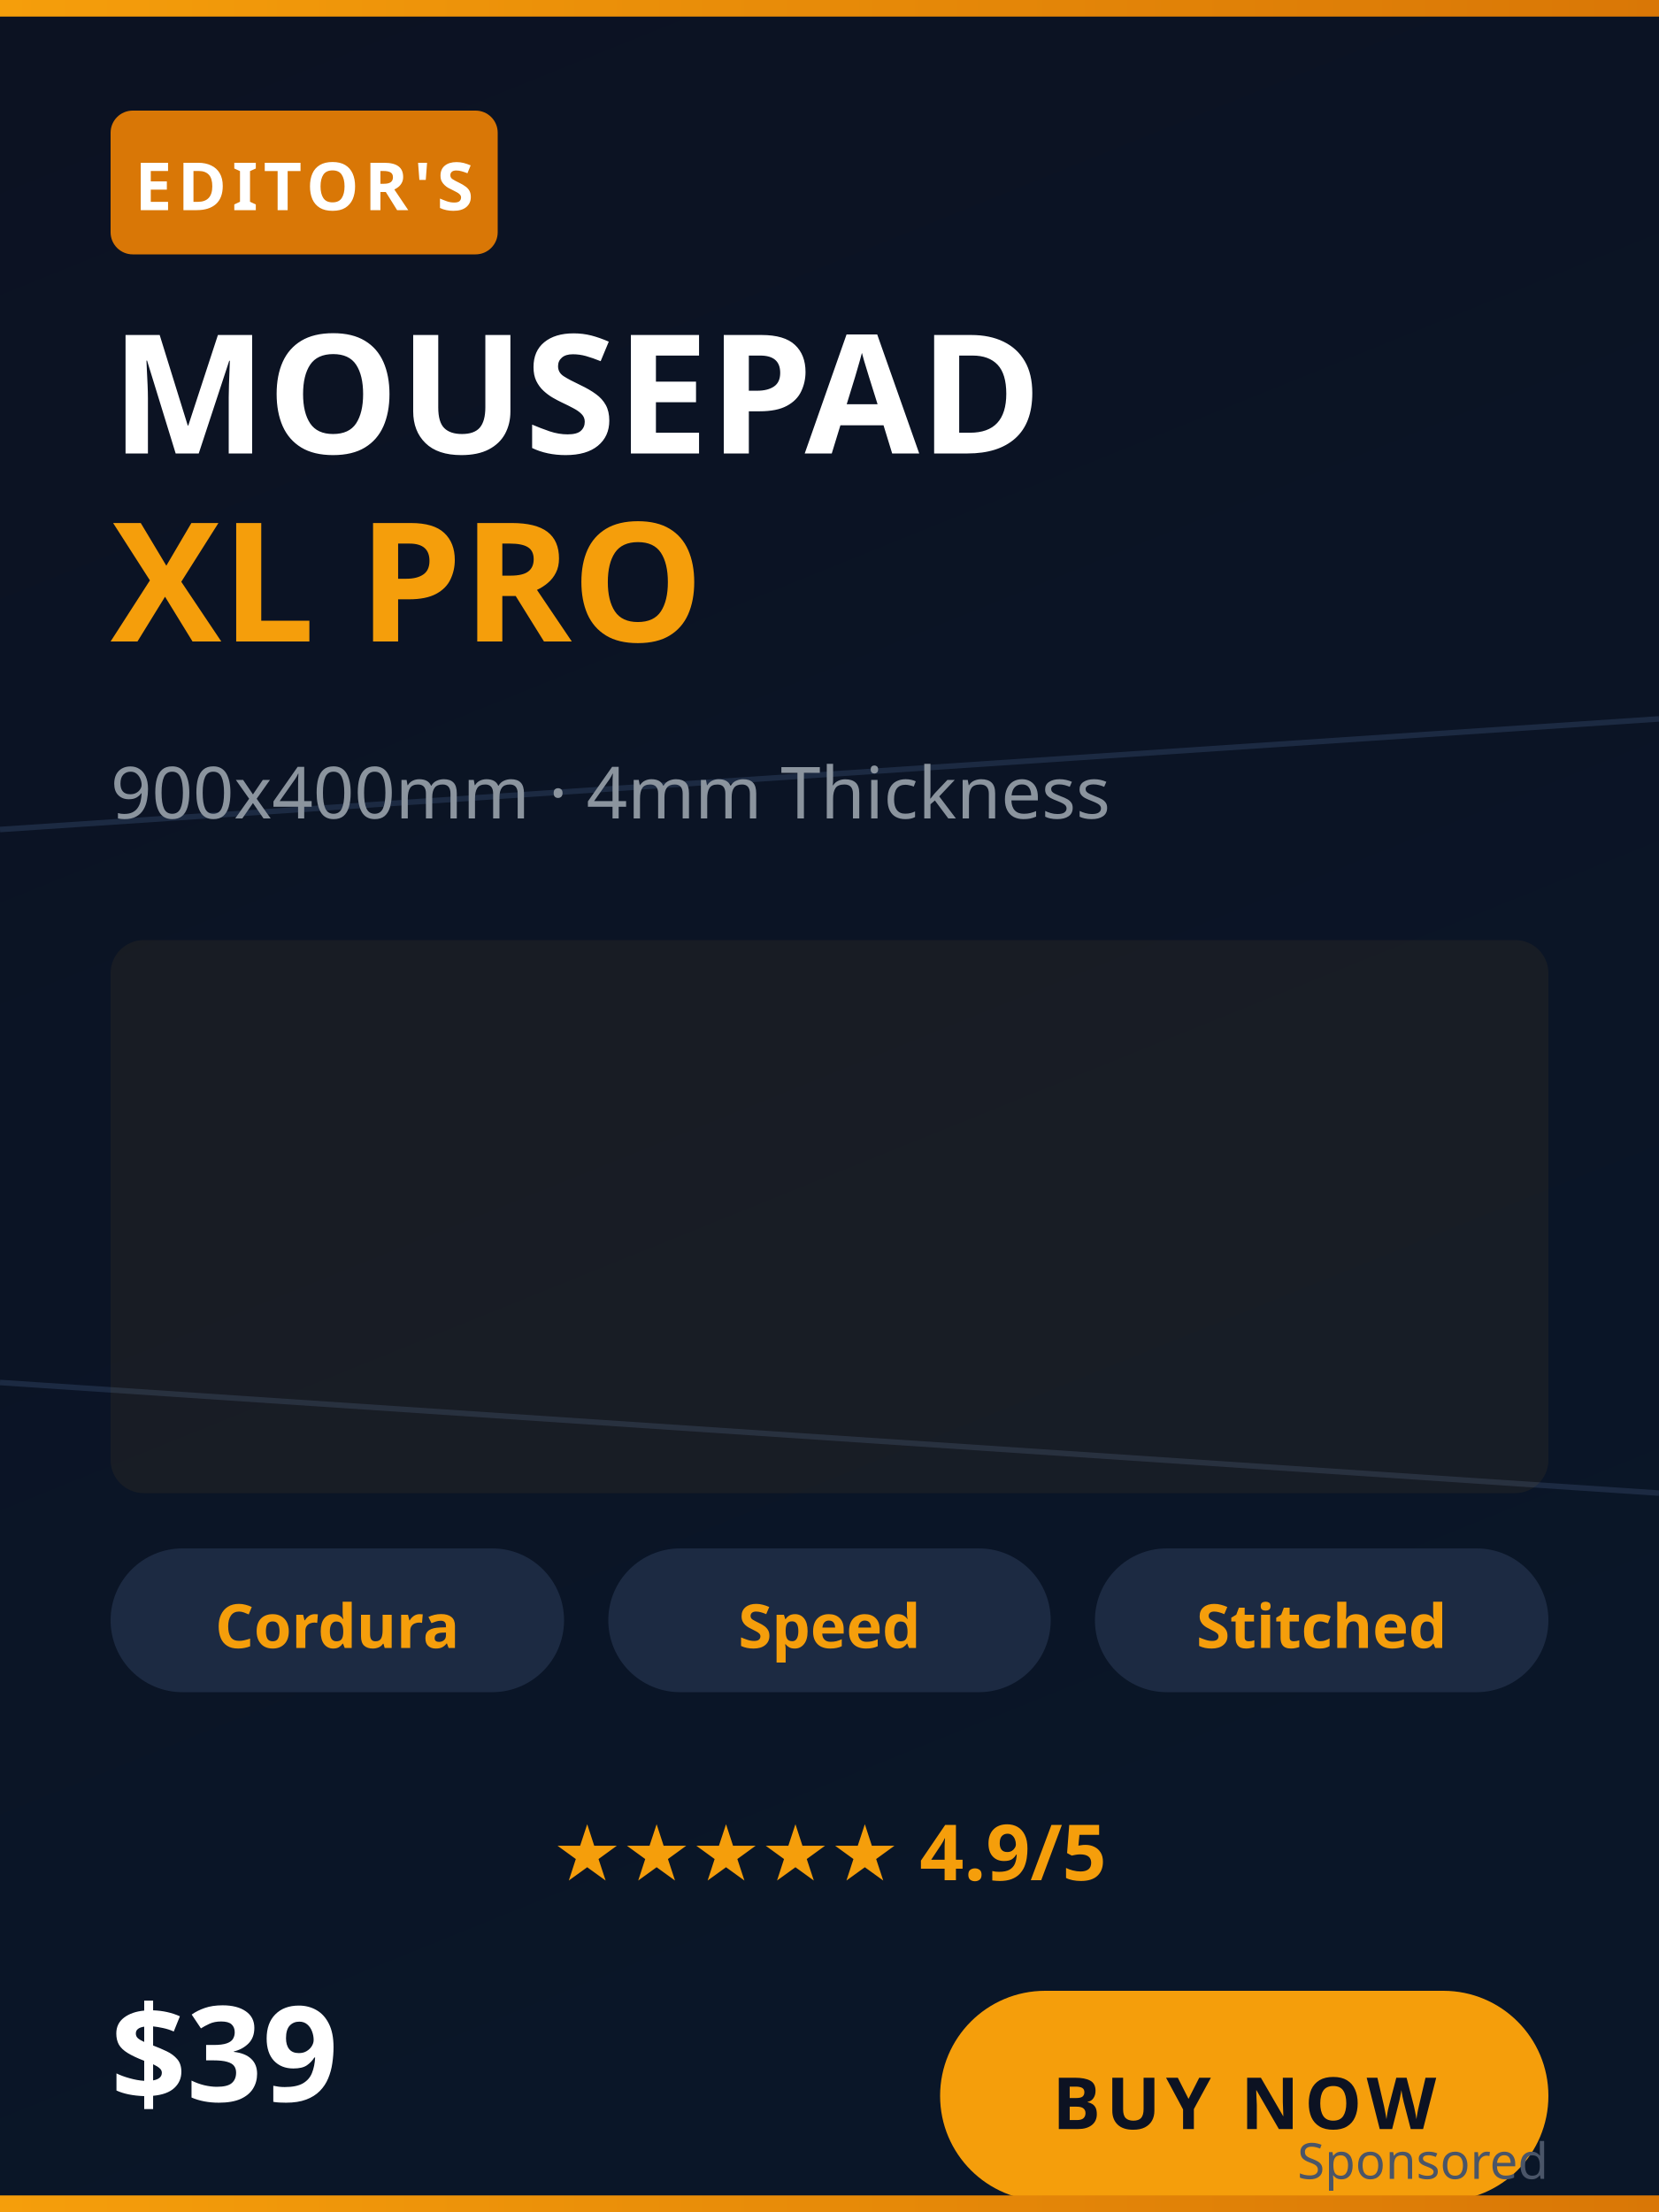
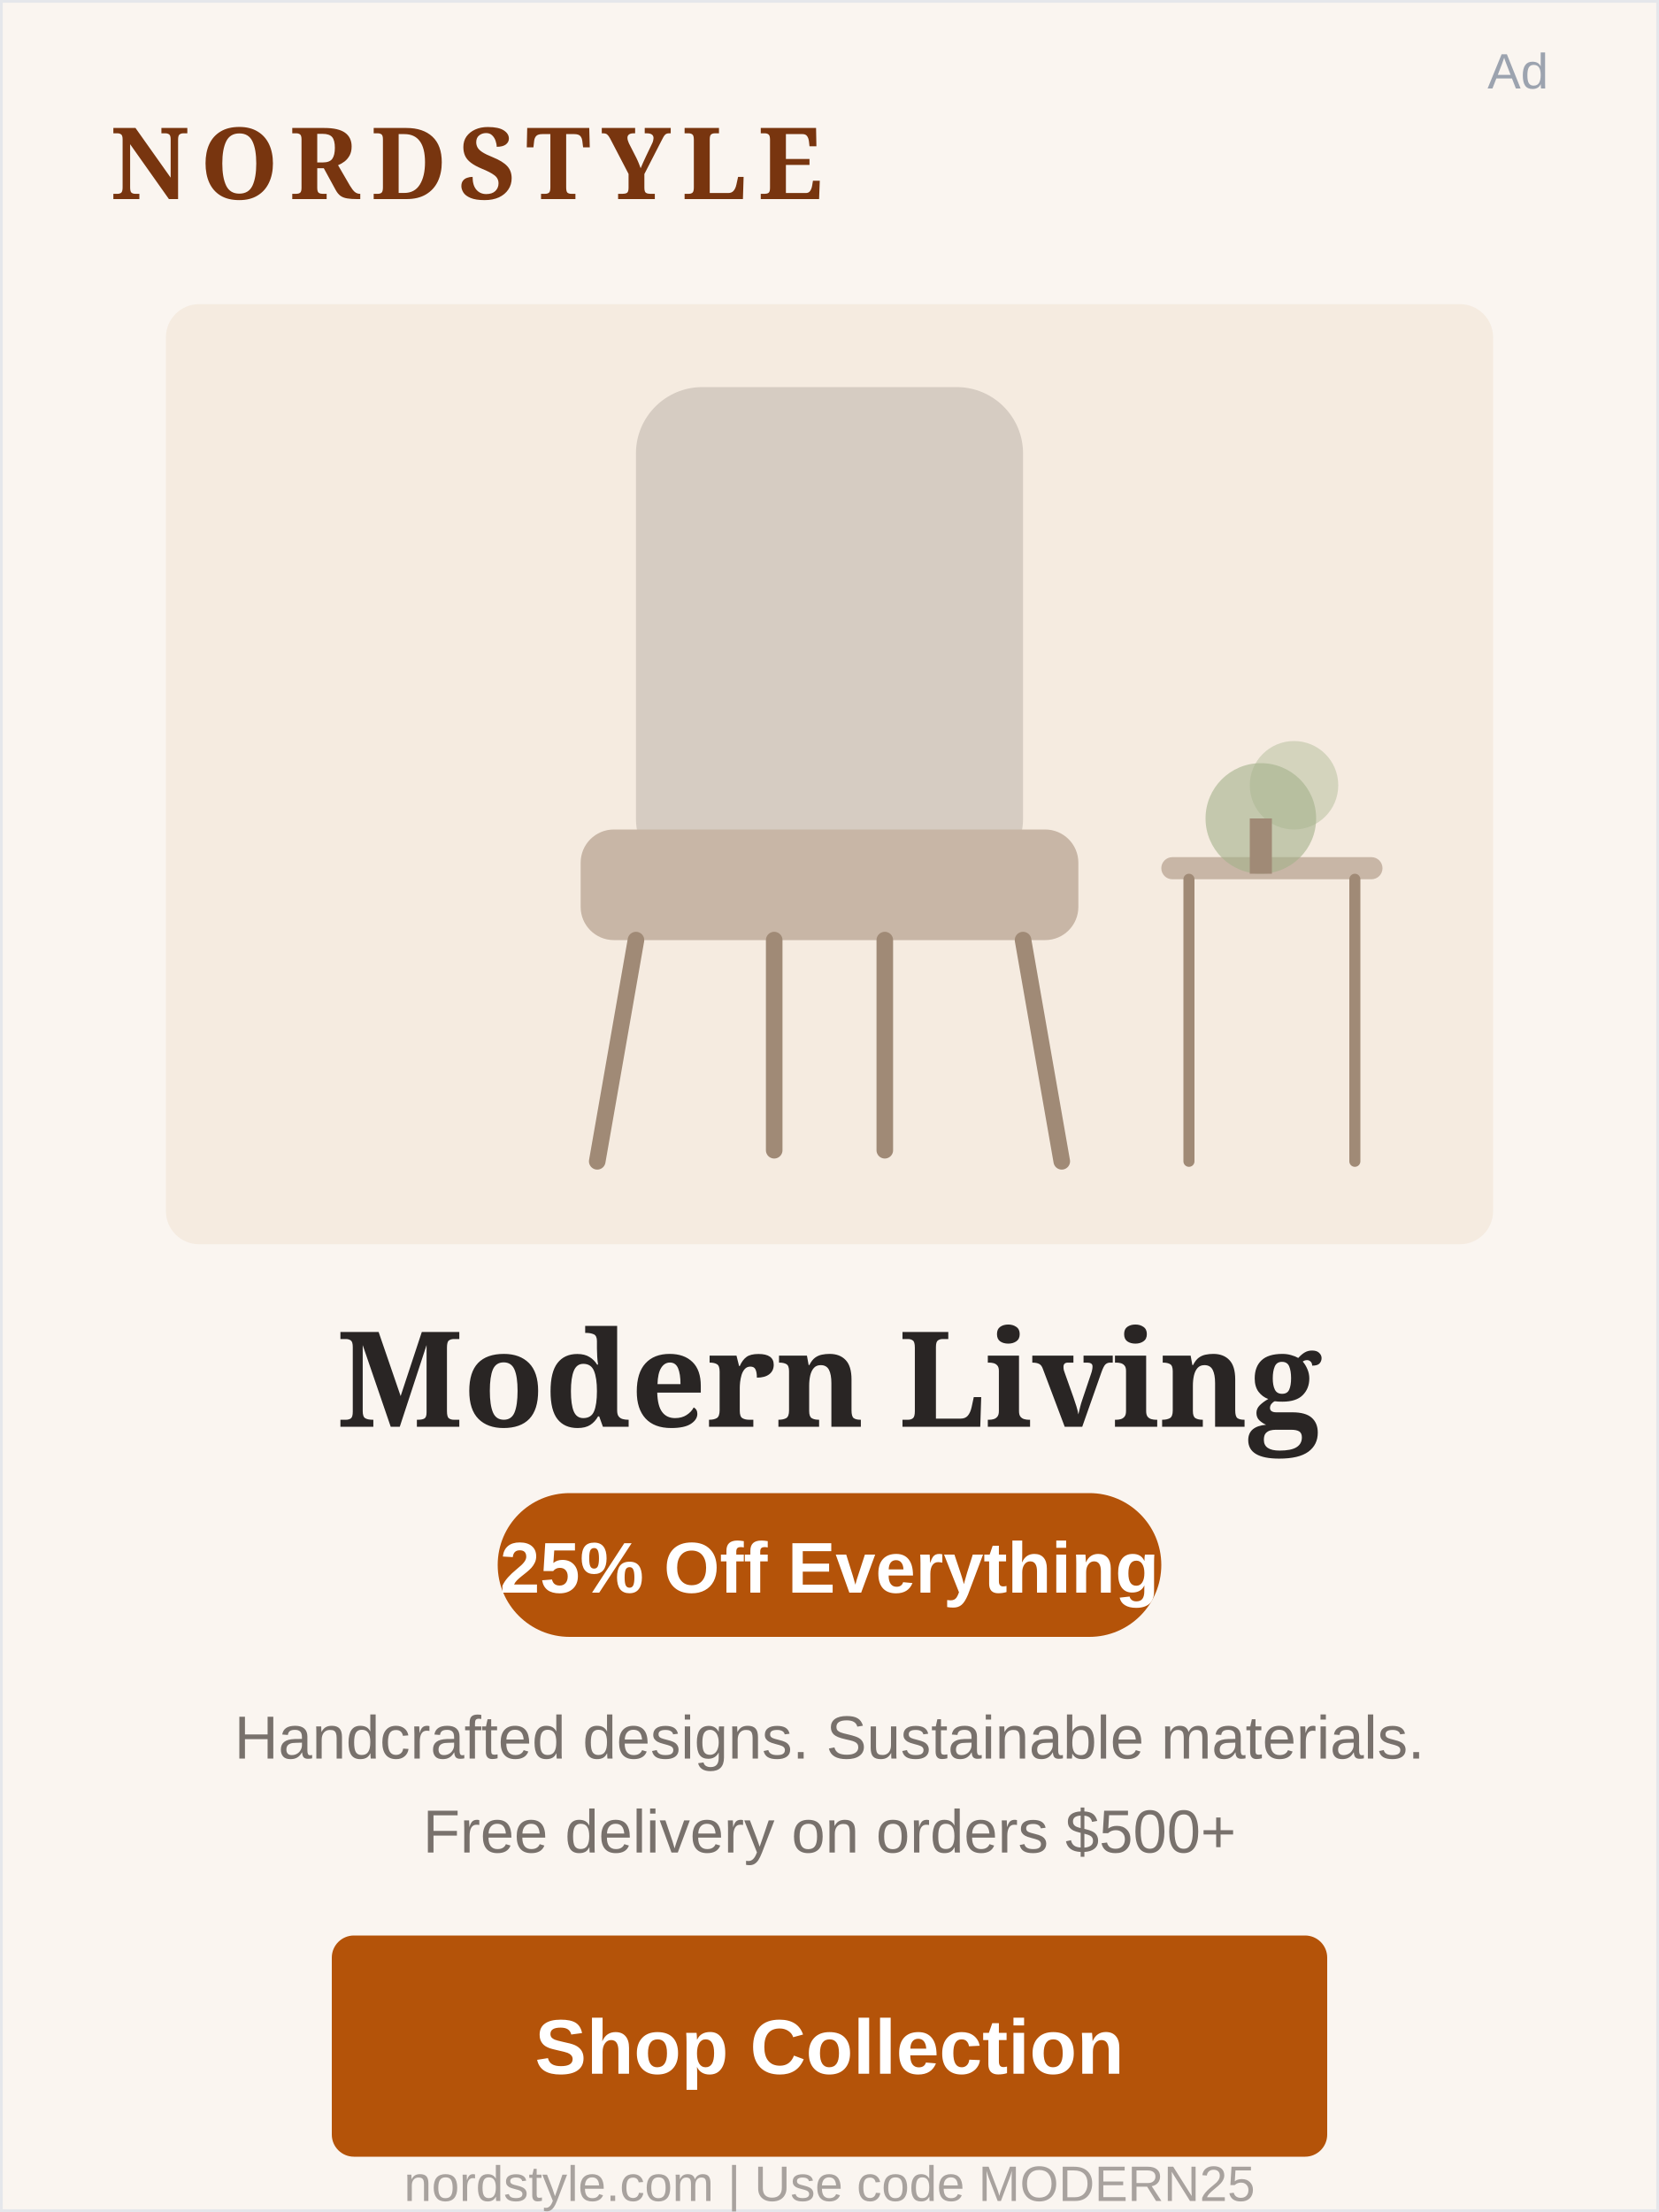
<svg xmlns="http://www.w3.org/2000/svg" width="300" height="400" viewBox="0 0 300 400">
-   <defs>
-     <linearGradient id="bg" x1="0" y1="0" x2="0.3" y2="1">
-       <stop offset="0%" stop-color="#0c1222" />
-       <stop offset="100%" stop-color="#0a1628" />
-     </linearGradient>
-     <linearGradient id="accent" x1="0" y1="0" x2="1" y2="0">
-       <stop offset="0%" stop-color="#f59e0b" />
-       <stop offset="100%" stop-color="#d97706" />
-     </linearGradient>
-   </defs>
-   <rect width="300" height="400" fill="url(#bg)" />
-   <rect width="300" height="3" fill="url(#accent)" />
-   <line x1="0" y1="150" x2="300" y2="130" stroke="#1c2a42" stroke-width="1" />
-   <line x1="0" y1="250" x2="300" y2="270" stroke="#1c2a42" stroke-width="1" />
-   <rect x="20" y="20" width="70" height="26" rx="4" fill="#d97706" />
-   <text x="55" y="38" font-family="system-ui, sans-serif" font-size="12" font-weight="800" fill="#ffffff" text-anchor="middle" letter-spacing="1">EDITOR'S</text>
-   <text x="20" y="82" font-family="system-ui, sans-serif" font-size="30" font-weight="900" fill="#ffffff">MOUSEPAD</text>
-   <text x="20" y="116" font-family="system-ui, sans-serif" font-size="30" font-weight="900" fill="#f59e0b">XL PRO</text>
-   <text x="20" y="148" font-family="system-ui, sans-serif" font-size="13" font-weight="400" fill="#8b949e">900x400mm · 4mm Thickness</text>
-   <g transform="translate(20, 170)" opacity="0.06">
-     <rect x="0" y="0" width="260" height="100" rx="6" fill="#f59e0b" />
-   </g>
-   <rect x="20" y="280" width="82" height="26" rx="13" fill="#1c2a42" />
-   <text x="61" y="298" font-family="system-ui, sans-serif" font-size="11" font-weight="700" fill="#f59e0b" text-anchor="middle">Cordura</text>
-   <rect x="110" y="280" width="80" height="26" rx="13" fill="#1c2a42" />
-   <text x="150" y="298" font-family="system-ui, sans-serif" font-size="11" font-weight="700" fill="#f59e0b" text-anchor="middle">Speed</text>
-   <rect x="198" y="280" width="82" height="26" rx="13" fill="#1c2a42" />
-   <text x="239" y="298" font-family="system-ui, sans-serif" font-size="11" font-weight="700" fill="#f59e0b" text-anchor="middle">Stitched</text>
-   <text x="150" y="340" font-family="system-ui, sans-serif" font-size="14" font-weight="600" fill="#f59e0b" text-anchor="middle">★★★★★ 4.9/5</text>
-   <text x="20" y="380" font-family="system-ui, sans-serif" font-size="24" font-weight="900" fill="#ffffff">$39</text>
-   <rect x="170" y="360" width="110" height="38" rx="19" fill="#f59e0b" />
-   <text x="225" y="385" font-family="system-ui, sans-serif" font-size="13" font-weight="800" fill="#0c1222" text-anchor="middle" letter-spacing="1">BUY NOW</text>
-   <text x="280" y="394" font-family="system-ui, sans-serif" font-size="9" font-weight="500" fill="#4a5568" text-anchor="end">Sponsored</text>
-   <rect y="397" width="300" height="3" fill="url(#accent)" />
+   <rect width="300" height="400" fill="#faf5f0" stroke="#e5e7eb" stroke-width="1" />
+   <text x="280" y="16" font-family="Arial, Helvetica, sans-serif" font-size="9" fill="#9ca3af" text-anchor="end">Ad</text>
+   <text x="20" y="36" font-family="Georgia, serif" font-size="18" font-weight="700" fill="#78350f" letter-spacing="2">NORDSTYLE</text>
+   <rect x="30" y="55" width="240" height="170" rx="6" fill="#f5ebe0" />
+   <rect x="115" y="70" width="70" height="90" rx="12" fill="#d6ccc2" />
+   <rect x="105" y="150" width="90" height="20" rx="6" fill="#c8b6a6" />
+   <line x1="115" y1="170" x2="108" y2="210" stroke="#a08a76" stroke-width="3" stroke-linecap="round" />
+   <line x1="185" y1="170" x2="192" y2="210" stroke="#a08a76" stroke-width="3" stroke-linecap="round" />
+   <line x1="140" y1="170" x2="140" y2="208" stroke="#a08a76" stroke-width="3" stroke-linecap="round" />
+   <line x1="160" y1="170" x2="160" y2="208" stroke="#a08a76" stroke-width="3" stroke-linecap="round" />
+   <rect x="210" y="155" width="40" height="4" rx="2" fill="#c8b6a6" />
+   <line x1="215" y1="159" x2="215" y2="210" stroke="#a08a76" stroke-width="2" stroke-linecap="round" />
+   <line x1="245" y1="159" x2="245" y2="210" stroke="#a08a76" stroke-width="2" stroke-linecap="round" />
+   <circle cx="228" cy="148" r="10" fill="#a3b18a" opacity="0.6" />
+   <circle cx="234" cy="142" r="8" fill="#a3b18a" opacity="0.4" />
+   <rect x="226" y="148" width="4" height="10" fill="#a08a76" />
+   <text x="150" y="258" font-family="Georgia, serif" font-size="24" font-weight="700" fill="#292524" text-anchor="middle">Modern Living</text>
+   <rect x="90" y="270" width="120" height="26" rx="13" fill="#b45309" />
+   <text x="150" y="288" font-family="Arial, Helvetica, sans-serif" font-size="13" font-weight="700" fill="#ffffff" text-anchor="middle">25% Off Everything</text>
+   <text x="150" y="318" font-family="Arial, Helvetica, sans-serif" font-size="11" fill="#78716c" text-anchor="middle">Handcrafted designs. Sustainable materials.</text>
+   <text x="150" y="335" font-family="Arial, Helvetica, sans-serif" font-size="11" fill="#78716c" text-anchor="middle">Free delivery on orders $500+</text>
+   <rect x="60" y="350" width="180" height="40" rx="4" fill="#b45309" />
+   <text x="150" y="375" font-family="Arial, Helvetica, sans-serif" font-size="14" font-weight="700" fill="#ffffff" text-anchor="middle">Shop Collection</text>
+   <text x="150" y="398" font-family="Arial, Helvetica, sans-serif" font-size="9" fill="#a8a29e" text-anchor="middle">nordstyle.com | Use code MODERN25</text>
</svg>
